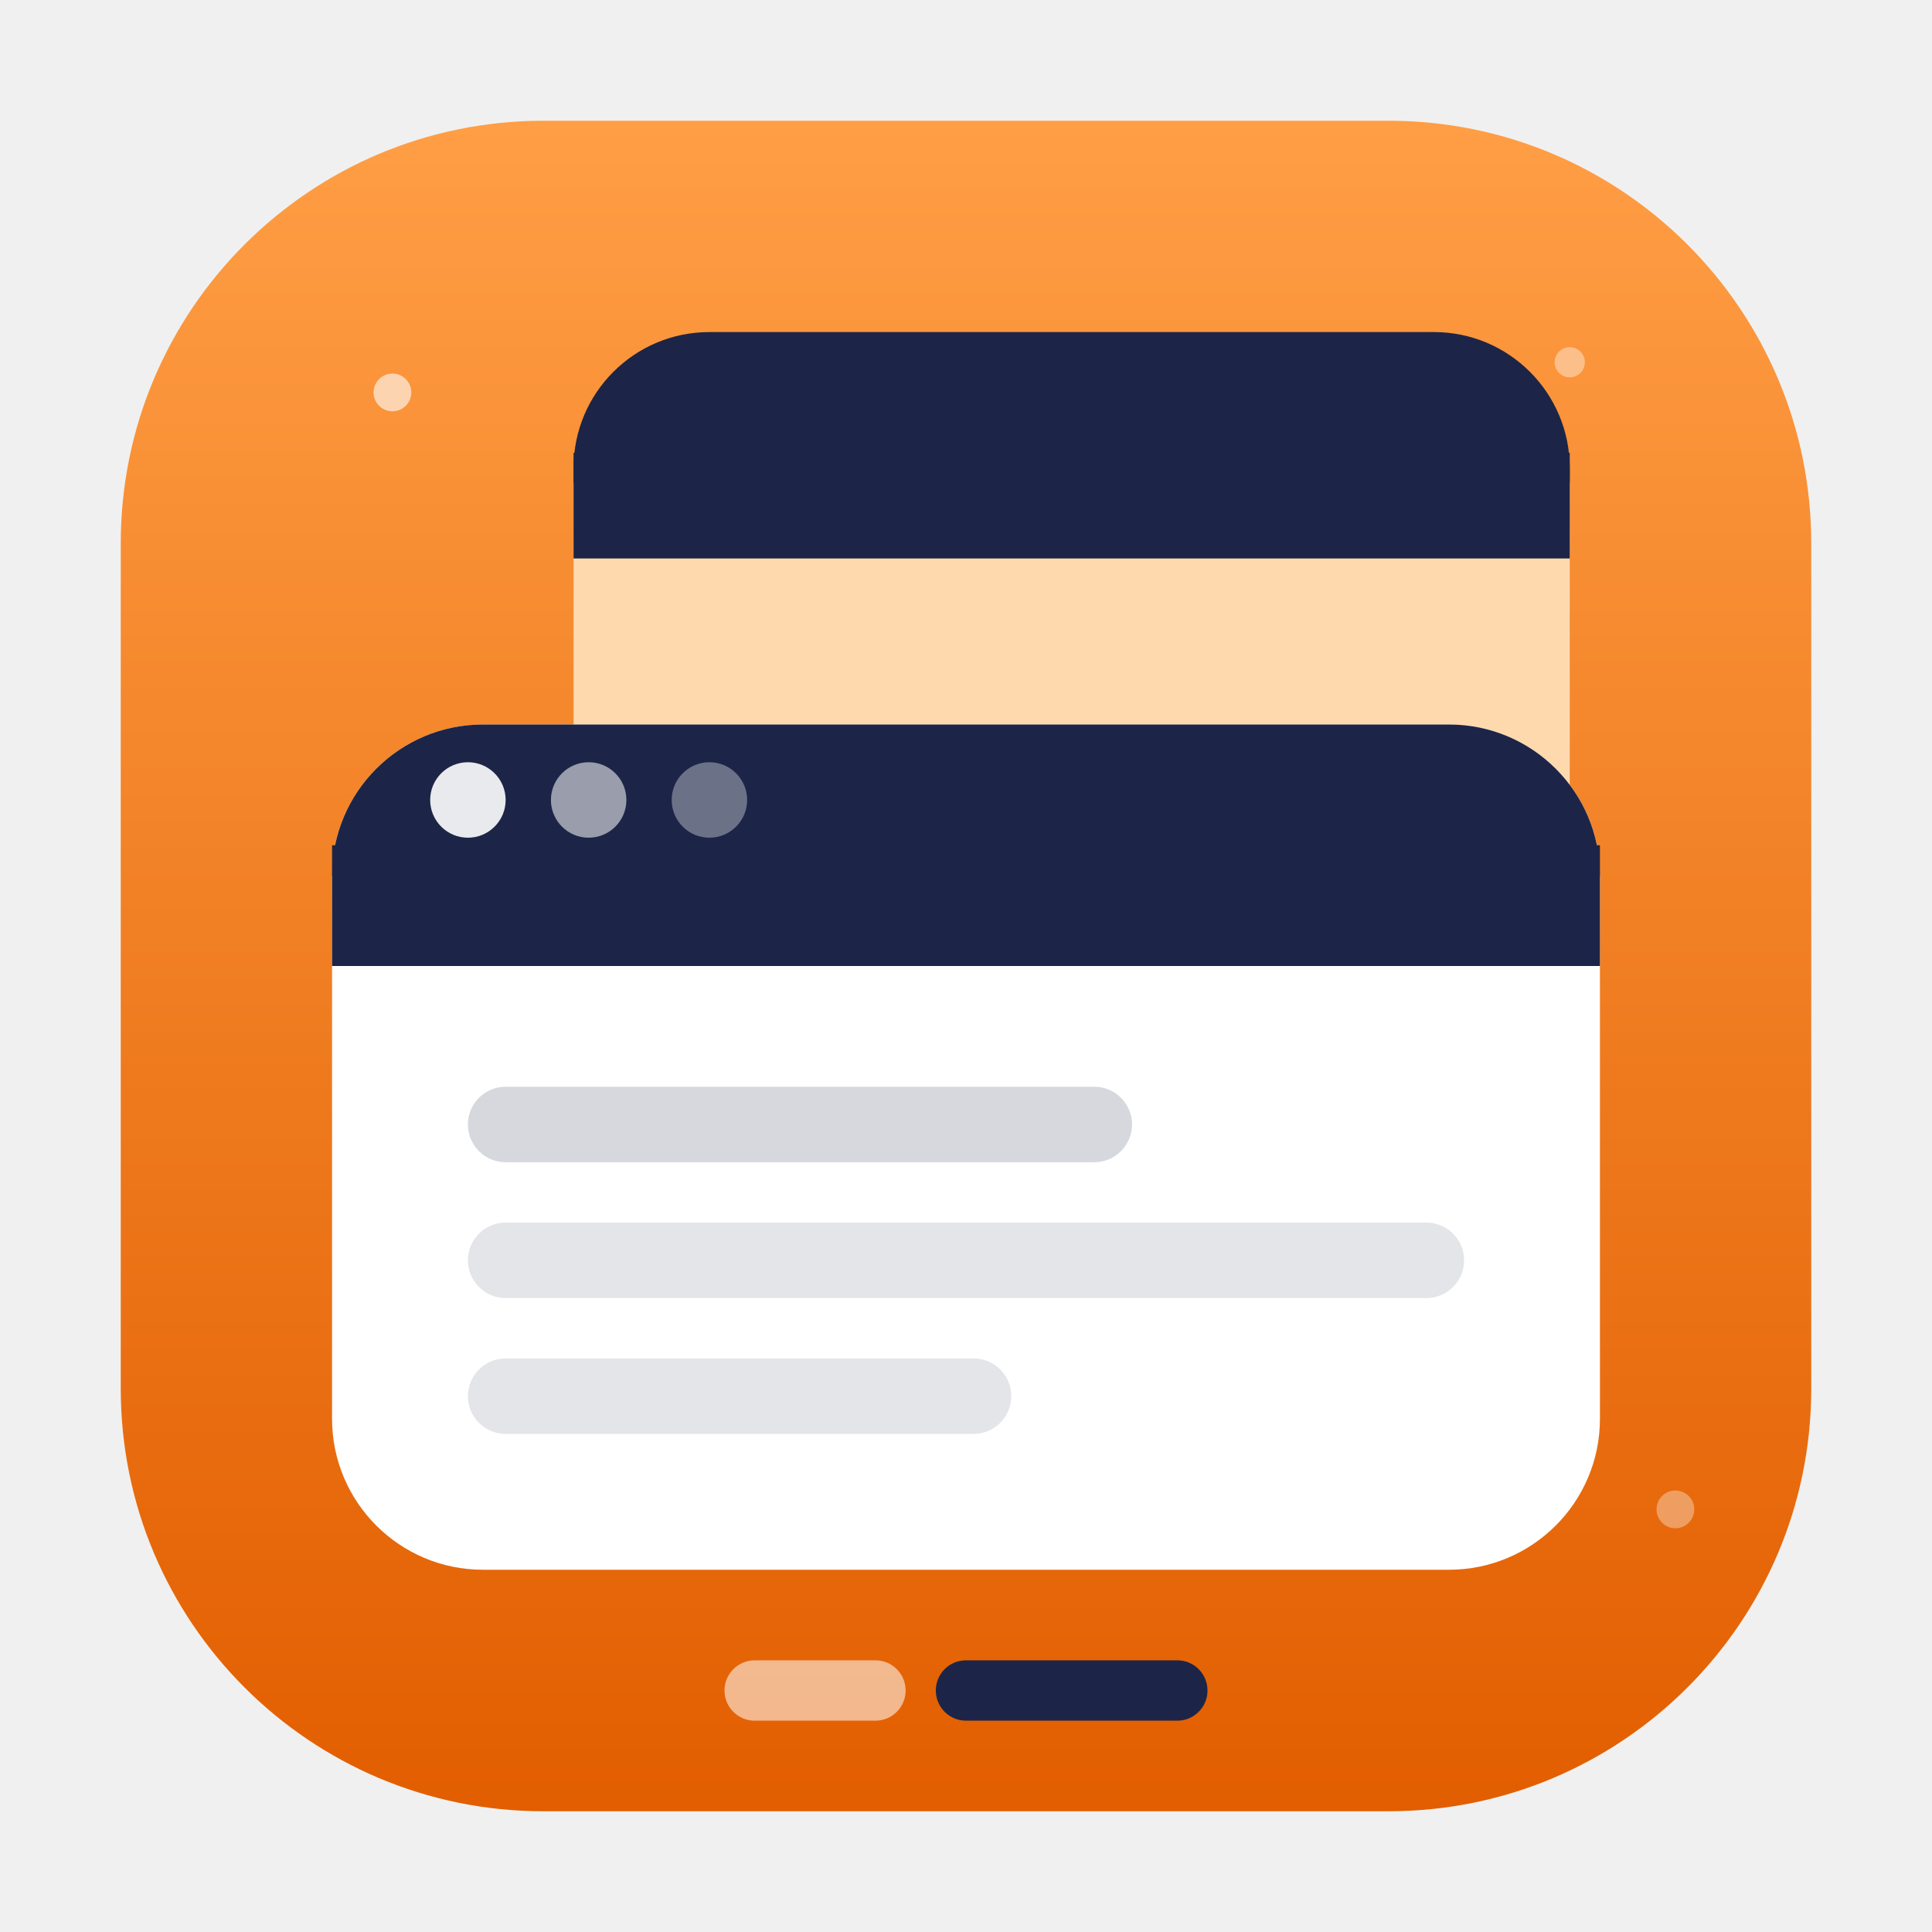
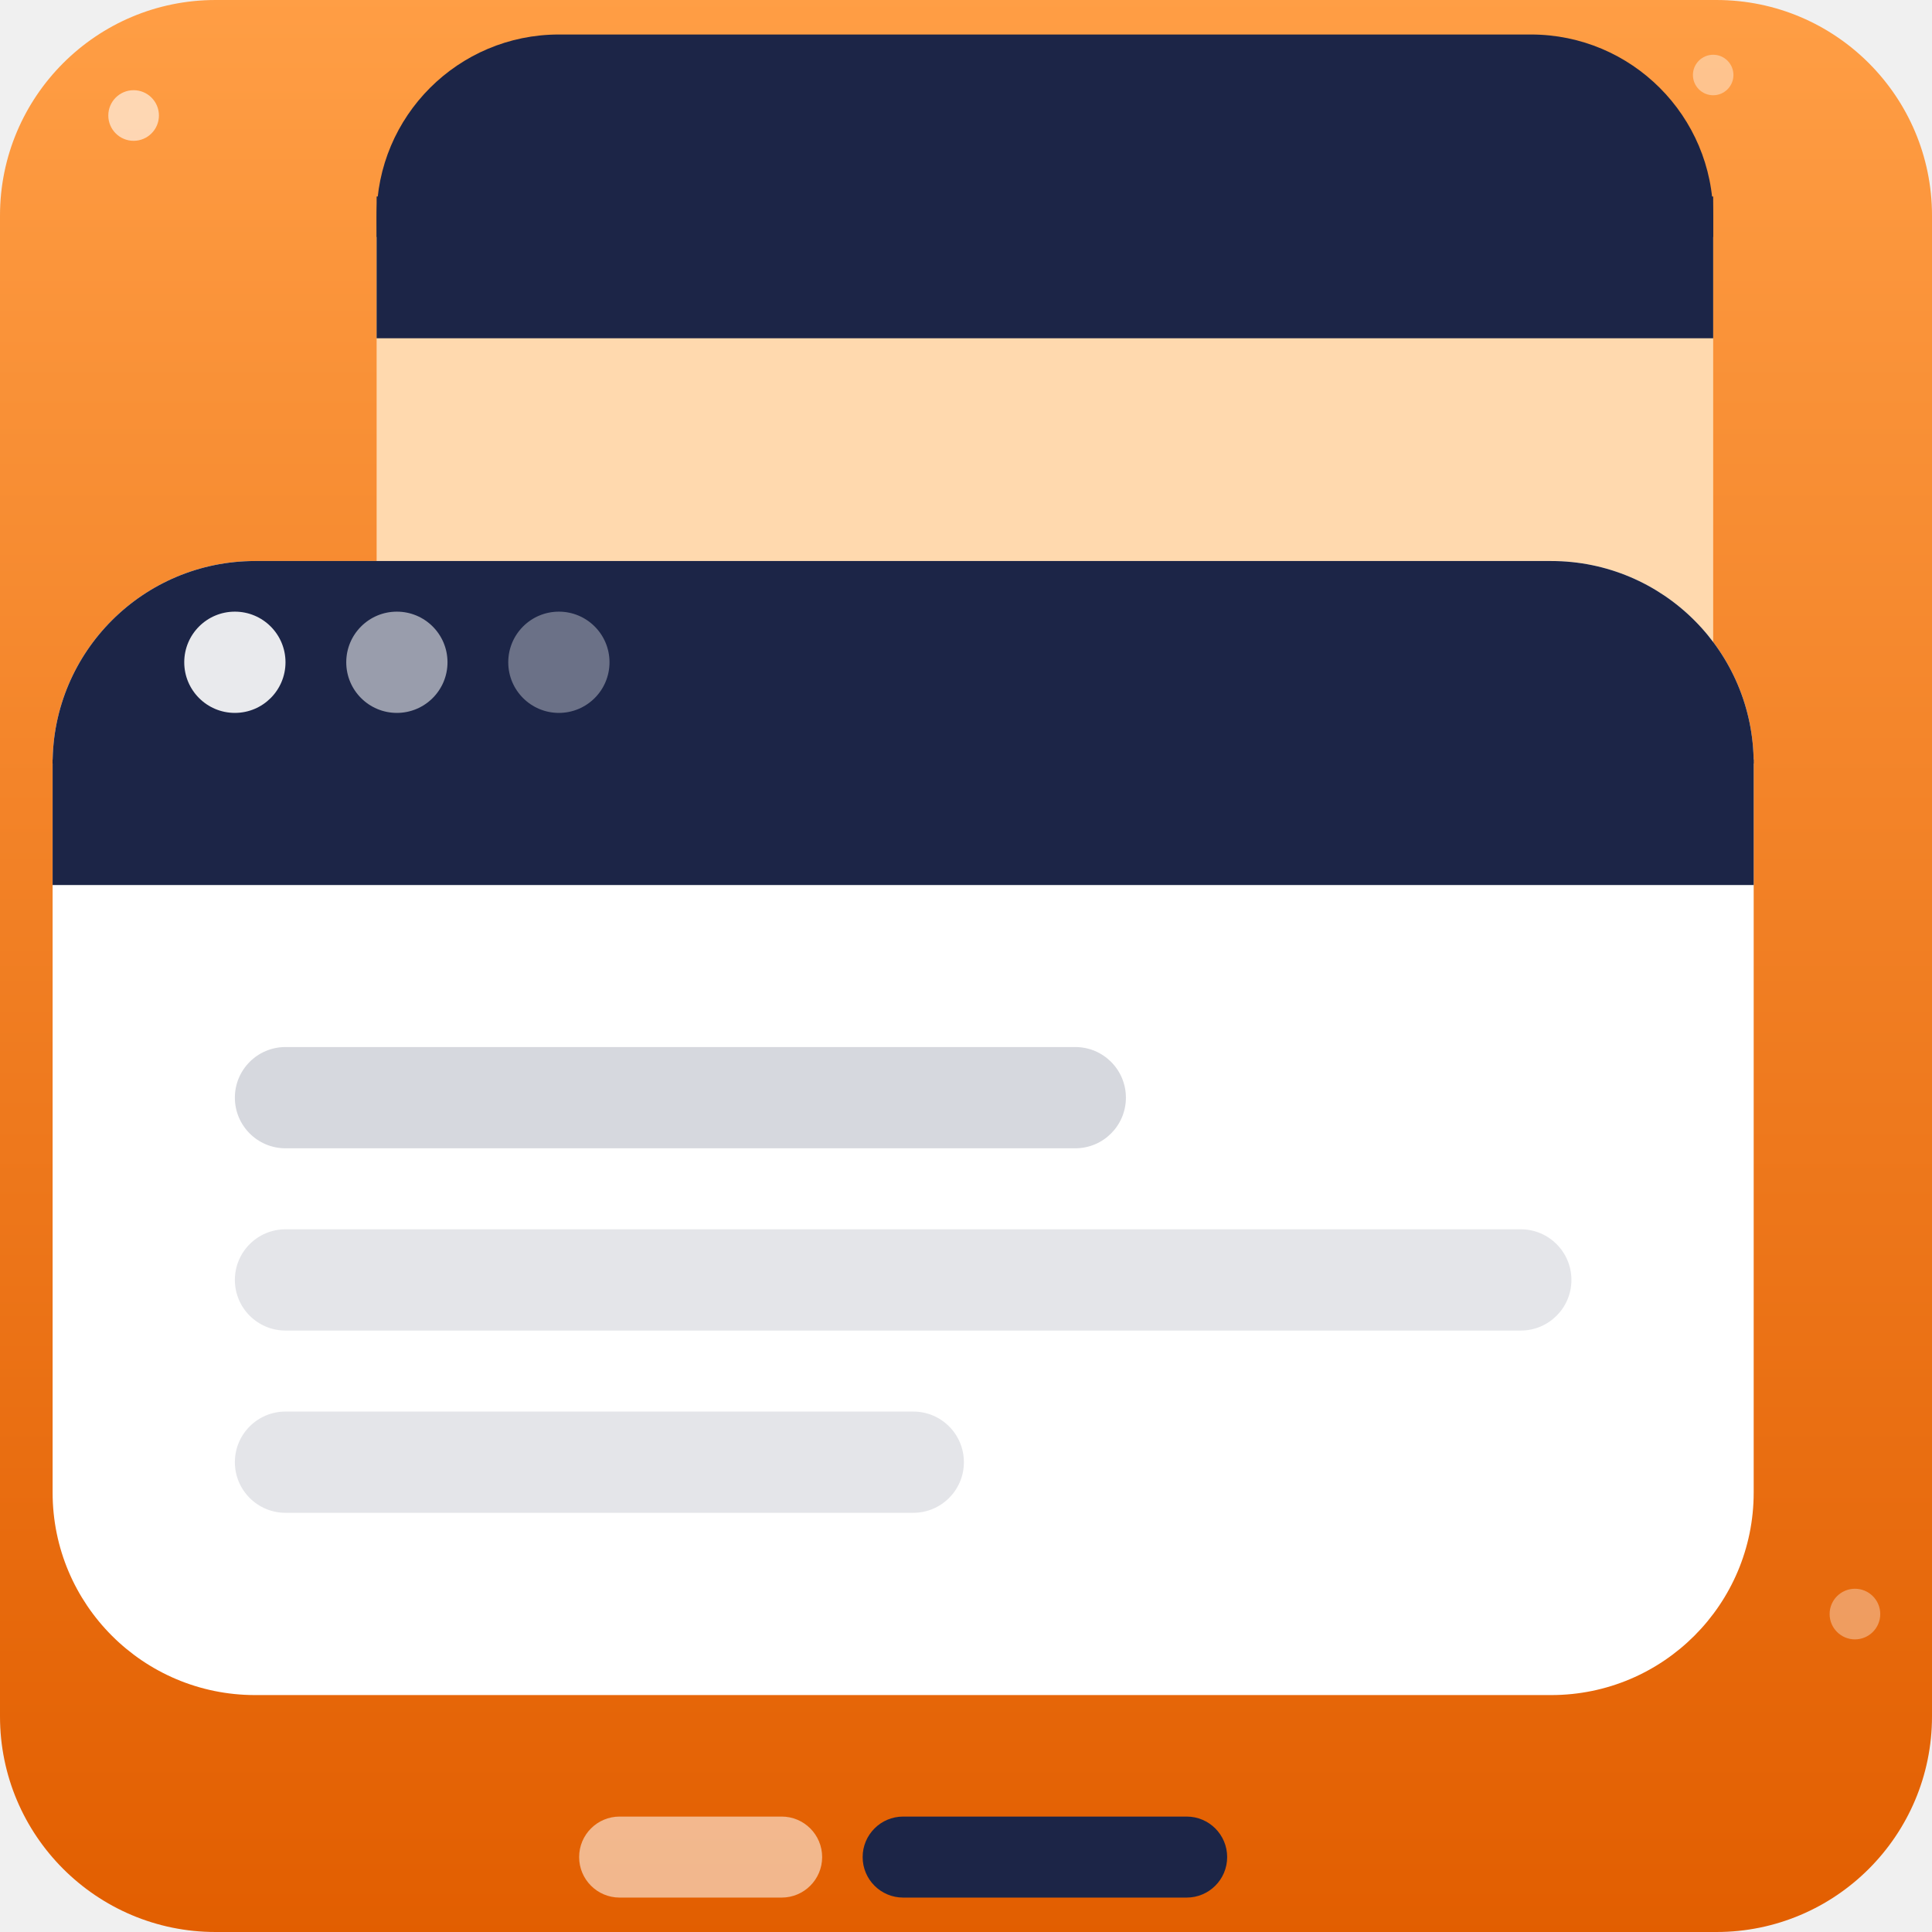
- <svg xmlns="http://www.w3.org/2000/svg" width="256" height="256" viewBox="0 0 256 256" fill="none">
+ <svg xmlns="http://www.w3.org/2000/svg" xmlns:ns1="https://boxy-svg.com" width="256" height="256" viewBox="16 16 224 224" fill="none">
  <defs>
    <linearGradient id="bg-w-ember" x1="0" y1="0" x2="0" y2="1">
      <stop offset="0" stop-color="#FF9E45" />
      <stop offset="1" stop-color="#E25E00" />
    </linearGradient>
+     <ns1:export>
+       <ns1:file format="svg" />
+     </ns1:export>
  </defs>
-   <rect x="16" y="16" width="224" height="224" rx="56" fill="url(#bg-w-ember)" />
-   <circle cx="52" cy="52" r="2.5" fill="#FFFFFF" opacity="0.6" />
-   <circle cx="208" cy="48" r="2" fill="#FFFFFF" opacity="0.4" />
-   <circle cx="222" cy="200" r="2.5" fill="#FFFFFF" opacity="0.35" />
-   <g>
-     <rect x="76" y="46" width="132" height="96" rx="18" fill="#FFD9AE" />
-     <path d="M76 64 v-2 a18 18 0 0 1 18 -18 h96 a18 18 0 0 1 18 18 v2 z" fill="#1C2547" />
-     <rect x="76" y="60" width="132" height="14" fill="#1C2547" />
-   </g>
-   <g>
-     <rect x="44" y="96" width="168" height="112" rx="20" fill="#FFFFFF" />
-     <path d="M44 116 v-0 a20 20 0 0 1 20 -20 h128 a20 20 0 0 1 20 20 v0 z" fill="#1C2547" />
-     <rect x="44" y="112" width="168" height="16" fill="#1C2547" />
-     <circle cx="62" cy="106" r="5" fill="#FFFFFF" opacity="0.9" />
-     <circle cx="78" cy="106" r="5" fill="#FFFFFF" opacity="0.55" />
-     <circle cx="94" cy="106" r="5" fill="#FFFFFF" opacity="0.35" />
-     <rect x="62" y="144" width="88" height="10" rx="5" fill="#1C2547" opacity="0.18" />
-     <rect x="62" y="162" width="132" height="10" rx="5" fill="#1C2547" opacity="0.12" />
-     <rect x="62" y="180" width="72" height="10" rx="5" fill="#1C2547" opacity="0.12" />
-   </g>
-   <g>
-     <rect x="96" y="220" width="24" height="8" rx="4" fill="#FFFFFF" opacity="0.55" />
-     <rect x="124" y="220" width="36" height="8" rx="4" fill="#1C2547" />
+   <rect x="16" y="16" width="224" height="224" rx="25" fill="url(#bg-w-ember)" ry="25" />
+   <g transform="matrix(1.173961, 0, 0, 1.173961, -29.55429, -31.65429)" style="">
+     <circle cx="52" cy="52" r="2.5" fill="#FFFFFF" opacity="0.6" />
+     <circle cx="208" cy="48" r="2" fill="#FFFFFF" opacity="0.4" />
+     <circle cx="222" cy="200" r="2.5" fill="#FFFFFF" opacity="0.35" />
+     <g>
+       <rect x="76" y="46" width="132" height="96" rx="18" fill="#FFD9AE" />
+       <path d="M76 64 v-2 a18 18 0 0 1 18 -18 h96 a18 18 0 0 1 18 18 v2 z" fill="#1C2547" />
+       <rect x="76" y="60" width="132" height="14" fill="#1C2547" />
+     </g>
+     <g>
+       <rect x="44" y="96" width="168" height="112" rx="20" fill="#FFFFFF" />
+       <path d="M44 116 v-0 a20 20 0 0 1 20 -20 h128 a20 20 0 0 1 20 20 v0 z" fill="#1C2547" />
+       <rect x="44" y="115.604" width="168" height="12.396" fill="#1C2547" style="" />
+       <circle cx="62" cy="106" r="5" fill="#FFFFFF" opacity="0.9" />
+       <circle cx="78" cy="106" r="5" fill="#FFFFFF" opacity="0.55" />
+       <circle cx="94" cy="106" r="5" fill="#FFFFFF" opacity="0.35" />
+       <rect x="62" y="144" width="88" height="10" rx="5" fill="#1C2547" opacity="0.18" />
+       <rect x="62" y="162" width="132" height="10" rx="5" fill="#1C2547" opacity="0.12" />
+       <rect x="62" y="180" width="72" height="10" rx="5" fill="#1C2547" opacity="0.12" />
+     </g>
+     <g>
+       <rect x="96" y="220" width="24" height="8" rx="4" fill="#FFFFFF" opacity="0.55" />
+       <rect x="124" y="220" width="36" height="8" rx="4" fill="#1C2547" />
+     </g>
  </g>
</svg>
